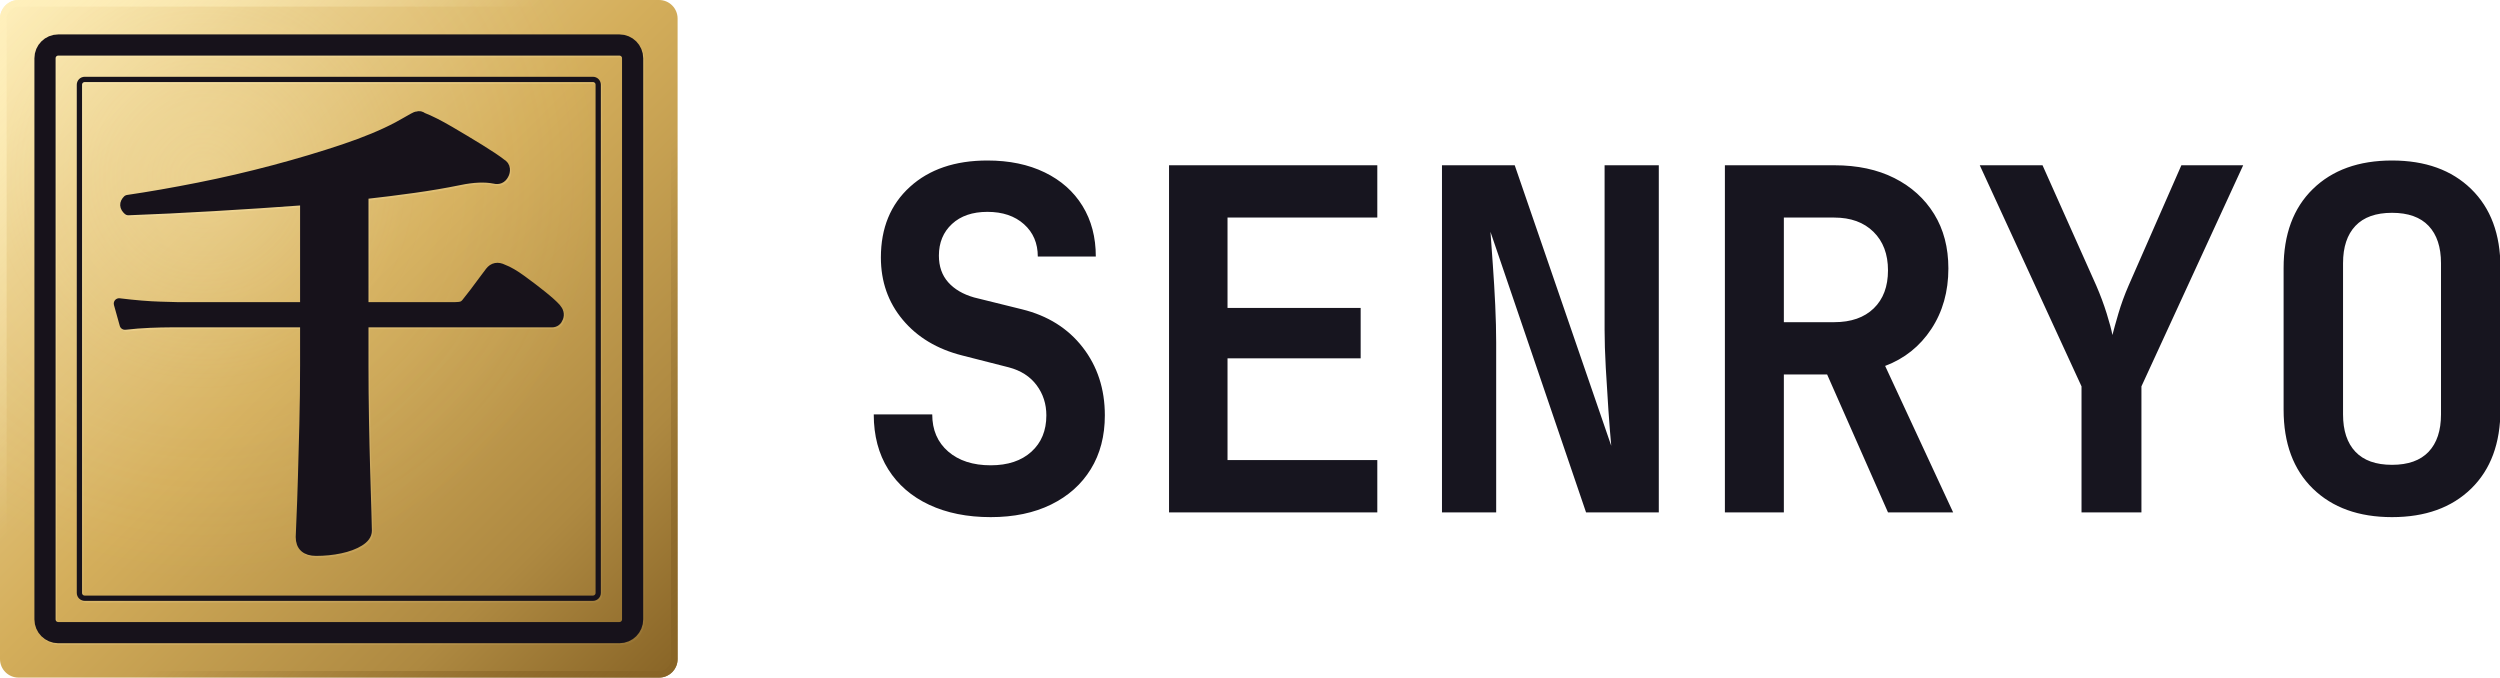
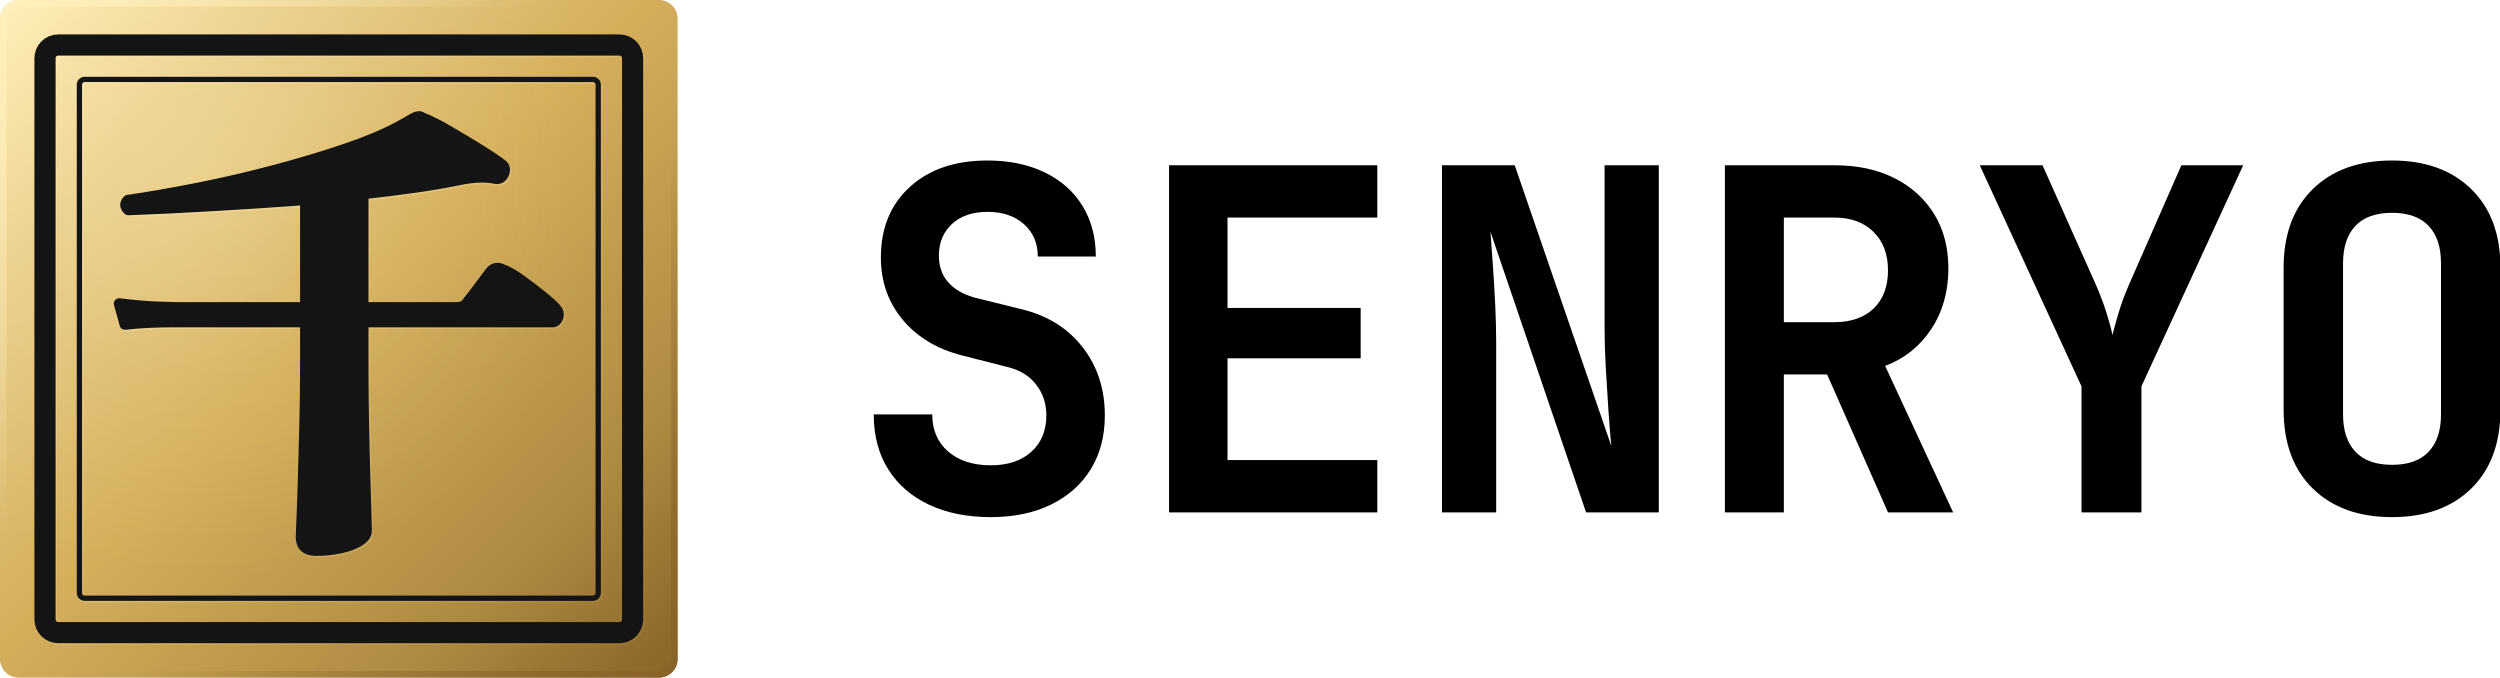
<svg xmlns="http://www.w3.org/2000/svg" viewBox="0 0 701 190" width="701" height="190" role="img" aria-label="Senryo 千両">
  <defs>
    <linearGradient id="senryo-leaf" x1="0" y1="0" x2="1" y2="1">
      <stop offset="0" stop-color="#FFF0BC" />
      <stop offset="0.2" stop-color="#EACF8C" />
      <stop offset="0.48" stop-color="#D4AE5B" />
      <stop offset="0.8" stop-color="#AE8941" />
      <stop offset="1" stop-color="#886426" />
    </linearGradient>
    <radialGradient id="senryo-leaf-sheen" cx=".3" cy=".26" r=".6">
      <stop offset="0" stop-color="#FFF0BC" stop-opacity=".26" />
      <stop offset=".5" stop-color="#FFF0BC" stop-opacity=".08" />
      <stop offset="1" stop-color="#FFF0BC" stop-opacity="0" />
    </radialGradient>
    <linearGradient id="senryo-leaf-bevel" x1="0" y1="0" x2="1" y2="1">
      <stop offset="0" stop-color="#FFF0BC" stop-opacity="0.85" />
      <stop offset="0.4" stop-color="#FFF0BC" stop-opacity="0" />
      <stop offset="0.6" stop-color="#886426" stop-opacity="0" />
      <stop offset="1" stop-color="#886426" stop-opacity="0.85" />
    </linearGradient>
    <linearGradient id="senryo-leaf-catch" x1="0" y1="0" x2="1" y2="1">
      <stop offset="0" stop-color="#FFF0BC" />
      <stop offset="1" stop-color="#FFF0BC" stop-opacity="0.2" />
    </linearGradient>
  </defs>
  <g transform="translate(0.00 0.00)">
    <rect width="190.0" height="190.0" rx="5.20" fill="url(#senryo-leaf)" />
    <rect width="190.0" height="190.0" rx="5.20" fill="url(#senryo-leaf-sheen)" />
    <rect x="0.93" y="0.93" width="188.14" height="188.14" rx="4.27" fill="none" stroke="url(#senryo-leaf-bevel)" stroke-width="1.86" />
    <g transform="translate(0.37 0.48)" opacity="0.3">
      <rect x="12.62" y="12.62" width="164.77" height="164.77" rx="3.71" fill="none" stroke="url(#senryo-leaf-catch)" stroke-width="5.94" />
      <rect x="22.27" y="22.27" width="145.47" height="145.47" rx="1.48" fill="none" stroke="url(#senryo-leaf-catch)" stroke-width="1.48" />
      <path fill="url(#senryo-leaf-catch)" stroke="url(#senryo-leaf-catch)" stroke-linejoin="round" transform="translate(26.73 144.58) scale(0.13605)" stroke-width="22" d="M455.0 72Q424.0 72 424.0 44Q424.0 40 425.5 7.0Q427.0 -26 428.5 -77.0Q430.0 -128 431.5 -188.5Q433.0 -249 433.0 -309V-399H170.0Q170.0 -399 153.5 -399.0Q137.0 -399 112.0 -398.0Q87.0 -397 61.0 -394L49.0 -437Q98.0 -431 134.0 -430.0Q170.0 -429 170.0 -429H433.0V-651Q338.0 -644 243.5 -638.5Q149.0 -633 68.0 -630Q57.0 -640 67.0 -650Q135.0 -660 213.0 -675.5Q291.0 -691 368.0 -711.5Q445.0 -732 512.0 -754.5Q579.0 -777 624.0 -801Q633.0 -806 641.0 -810.5Q649.0 -815 656.0 -819Q661.0 -822 664.0 -822Q669.0 -824 674.0 -820Q697.0 -811 729.5 -792.0Q762.0 -773 792.0 -754.5Q822.0 -736 836.0 -725Q843.0 -721 843.5 -714.5Q844.0 -708 841.0 -703Q835.0 -692 823.0 -695Q793.0 -701 750.0 -692Q706.0 -683 656.0 -676.0Q606.0 -669 552.0 -663V-429H741.0Q751.0 -429 756.5 -431.0Q762.0 -433 767.0 -440Q772.0 -446 781.5 -458.5Q791.0 -471 800.5 -484.0Q810.0 -497 814.0 -502Q824.0 -515 840.0 -507Q856.0 -501 878.0 -485.0Q900.0 -469 920.0 -453.0Q940.0 -437 949.0 -427Q957.0 -418 953.5 -408.5Q950.0 -399 941.0 -399H552.0V-309Q552.0 -256 553.0 -198.5Q554.0 -141 555.5 -91.0Q557.0 -41 558.0 -7.5Q559.0 26 559.0 31Q559.0 43 543.5 52.5Q528.0 62 504.5 67.0Q481.0 72 455.0 72Z" />
    </g>
-     <rect x="12.62" y="12.62" width="164.77" height="164.77" rx="3.71" fill="none" stroke="#17121B" stroke-width="5.94" />
-     <rect x="22.27" y="22.27" width="145.47" height="145.47" rx="1.48" fill="none" stroke="#17121B" stroke-width="1.48" />
-     <path fill="#17121B" stroke="#17121B" stroke-linejoin="round" transform="translate(26.73 144.58) scale(0.13605)" stroke-width="22" d="M455.0 72Q424.0 72 424.0 44Q424.0 40 425.5 7.0Q427.0 -26 428.5 -77.0Q430.0 -128 431.5 -188.5Q433.0 -249 433.0 -309V-399H170.0Q170.0 -399 153.5 -399.0Q137.0 -399 112.0 -398.0Q87.0 -397 61.0 -394L49.0 -437Q98.0 -431 134.0 -430.0Q170.0 -429 170.0 -429H433.0V-651Q338.0 -644 243.5 -638.5Q149.0 -633 68.0 -630Q57.0 -640 67.0 -650Q135.0 -660 213.0 -675.5Q291.0 -691 368.0 -711.5Q445.0 -732 512.0 -754.5Q579.0 -777 624.0 -801Q633.0 -806 641.0 -810.5Q649.0 -815 656.0 -819Q661.0 -822 664.0 -822Q669.0 -824 674.0 -820Q697.0 -811 729.5 -792.0Q762.0 -773 792.0 -754.5Q822.0 -736 836.0 -725Q843.0 -721 843.5 -714.5Q844.0 -708 841.0 -703Q835.0 -692 823.0 -695Q793.0 -701 750.0 -692Q706.0 -683 656.0 -676.0Q606.0 -669 552.0 -663V-429H741.0Q751.0 -429 756.5 -431.0Q762.0 -433 767.0 -440Q772.0 -446 781.5 -458.5Q791.0 -471 800.5 -484.0Q810.0 -497 814.0 -502Q824.0 -515 840.0 -507Q856.0 -501 878.0 -485.0Q900.0 -469 920.0 -453.0Q940.0 -437 949.0 -427Q957.0 -418 953.5 -408.5Q950.0 -399 941.0 -399H552.0V-309Q552.0 -256 553.0 -198.5Q554.0 -141 555.5 -91.0Q557.0 -41 558.0 -7.5Q559.0 26 559.0 31Q559.0 43 543.5 52.5Q528.0 62 504.5 67.0Q481.0 72 455.0 72Z" />
+     <rect x="12.62" y="12.62" width="164.77" height="164.77" rx="3.71" fill="none" stroke="#141414" stroke-width="5.94" />
+     <rect x="22.27" y="22.27" width="145.47" height="145.47" rx="1.48" fill="none" stroke="#141414" stroke-width="1.48" />
+     <path fill="#141414" stroke="#141414" stroke-linejoin="round" transform="translate(26.73 144.58) scale(0.13605)" stroke-width="22" d="M455.0 72Q424.0 72 424.0 44Q424.0 40 425.5 7.0Q427.0 -26 428.5 -77.0Q430.0 -128 431.5 -188.5Q433.0 -249 433.0 -309V-399H170.0Q170.0 -399 153.5 -399.0Q137.0 -399 112.0 -398.0Q87.0 -397 61.0 -394L49.0 -437Q98.0 -431 134.0 -430.0Q170.0 -429 170.0 -429H433.0V-651Q338.0 -644 243.5 -638.5Q149.0 -633 68.0 -630Q57.0 -640 67.0 -650Q135.0 -660 213.0 -675.5Q291.0 -691 368.0 -711.5Q445.0 -732 512.0 -754.5Q579.0 -777 624.0 -801Q633.0 -806 641.0 -810.5Q649.0 -815 656.0 -819Q661.0 -822 664.0 -822Q669.0 -824 674.0 -820Q697.0 -811 729.5 -792.0Q762.0 -773 792.0 -754.5Q822.0 -736 836.0 -725Q843.0 -721 843.5 -714.5Q844.0 -708 841.0 -703Q835.0 -692 823.0 -695Q793.0 -701 750.0 -692Q706.0 -683 656.0 -676.0Q606.0 -669 552.0 -663V-429H741.0Q751.0 -429 756.5 -431.0Q762.0 -433 767.0 -440Q772.0 -446 781.5 -458.5Q791.0 -471 800.5 -484.0Q810.0 -497 814.0 -502Q824.0 -515 840.0 -507Q856.0 -501 878.0 -485.0Q900.0 -469 920.0 -453.0Q940.0 -437 949.0 -427Q957.0 -418 953.5 -408.5Q950.0 -399 941.0 -399H552.0V-309Q552.0 -256 553.0 -198.5Q554.0 -141 555.5 -91.0Q557.0 -41 558.0 -7.5Q559.0 26 559.0 31Q559.0 43 543.5 52.5Q528.0 62 504.5 67.0Q481.0 72 455.0 72Z" />
  </g>
-   <path transform="translate(237.40 143.67) scale(0.13333)" fill="#17151F" d="M303.0 10Q229.0 10 173.5 -16.0Q118.0 -42 87.5 -90.5Q57.0 -139 57.0 -206H180.0Q180.0 -157 213.5 -128.0Q247.0 -99 303.0 -99Q357.0 -99 388.5 -127.5Q420.0 -156 420.0 -204Q420.0 -240 399.5 -267.5Q379.0 -295 341.0 -305L243.0 -330Q164.0 -350 118.0 -405.0Q72.0 -460 72.0 -536Q72.0 -629 133.0 -684.5Q194.0 -740 296.0 -740Q365.0 -740 416.5 -715.0Q468.0 -690 496.0 -644.5Q524.0 -599 524.0 -538H402.0Q402.0 -580 373.0 -606.0Q344.0 -632 296.0 -632Q249.0 -632 221.5 -606.5Q194.0 -581 194.0 -540Q194.0 -506 213.5 -484.0Q233.0 -462 268.0 -452L369.0 -427Q450.0 -407 496.5 -347.0Q543.0 -287 543.0 -204Q543.0 -139 513.5 -91.0Q484.0 -43 430.0 -16.5Q376.0 10 303.0 10ZM678.0 0V-730H1116.0V-620H801.0V-430H1081.0V-324H801.0V-110H1116.0V0ZM1252.0 0V-730H1405.0L1608.0 -140Q1605.0 -172 1602.0 -215.5Q1599.0 -259 1596.5 -304.0Q1594.0 -349 1594.0 -384V-730H1708.0V0H1555.0L1354.0 -590Q1356.0 -561 1359.0 -520.0Q1362.0 -479 1364.0 -436.0Q1366.0 -393 1366.0 -357V0ZM1847.0 0V-730H2077.0Q2150.0 -730 2203.5 -703.0Q2257.0 -676 2287.0 -627.5Q2317.0 -579 2317.0 -513Q2317.0 -440 2281.0 -385.5Q2245.0 -331 2184.0 -308L2327.0 0H2190.0L2062.0 -290H1971.0V0ZM1971.0 -400H2077.0Q2130.0 -400 2160.0 -429.0Q2190.0 -458 2190.0 -509Q2190.0 -560 2159.5 -590.0Q2129.0 -620 2077.0 -620H1971.0ZM2597.0 0V-265L2383.0 -730H2515.0L2628.0 -477Q2641.0 -447 2650.0 -418.0Q2659.0 -389 2662.0 -373Q2666.0 -389 2674.5 -418.0Q2683.0 -447 2696.0 -477L2807.0 -730H2937.0L2723.0 -265V0ZM3250.0 10Q3145.0 10 3083.5 -50.0Q3022.0 -110 3022.0 -216V-514Q3022.0 -620 3083.5 -680.0Q3145.0 -740 3250.0 -740Q3355.0 -740 3416.5 -680.0Q3478.0 -620 3478.0 -515V-216Q3478.0 -110 3416.5 -50.0Q3355.0 10 3250.0 10ZM3250.0 -100Q3301.0 -100 3327.0 -127.5Q3353.0 -155 3353.0 -206V-524Q3353.0 -575 3327.0 -602.5Q3301.0 -630 3250.0 -630Q3199.0 -630 3173.0 -602.5Q3147.0 -575 3147.0 -524V-206Q3147.0 -155 3173.0 -127.5Q3199.0 -100 3250.0 -100Z" />
+   <path transform="translate(237.40 143.67) scale(0.13333)" fill="#000000" d="M303.0 10Q229.0 10 173.5 -16.0Q118.0 -42 87.5 -90.5Q57.0 -139 57.0 -206H180.0Q180.0 -157 213.5 -128.0Q247.0 -99 303.0 -99Q357.0 -99 388.5 -127.5Q420.0 -156 420.0 -204Q420.0 -240 399.5 -267.5Q379.0 -295 341.0 -305L243.0 -330Q164.0 -350 118.0 -405.0Q72.0 -460 72.0 -536Q72.0 -629 133.0 -684.5Q194.0 -740 296.0 -740Q365.0 -740 416.5 -715.0Q468.0 -690 496.0 -644.5Q524.0 -599 524.0 -538H402.0Q402.0 -580 373.0 -606.0Q344.0 -632 296.0 -632Q249.0 -632 221.5 -606.5Q194.0 -581 194.0 -540Q194.0 -506 213.5 -484.0Q233.0 -462 268.0 -452L369.0 -427Q450.0 -407 496.5 -347.0Q543.0 -287 543.0 -204Q543.0 -139 513.5 -91.0Q484.0 -43 430.0 -16.5Q376.0 10 303.0 10ZM678.0 0V-730H1116.0V-620H801.0V-430H1081.0V-324H801.0V-110H1116.0V0ZM1252.0 0V-730H1405.0L1608.0 -140Q1605.0 -172 1602.0 -215.5Q1599.0 -259 1596.5 -304.0Q1594.0 -349 1594.0 -384V-730H1708.0V0H1555.0L1354.0 -590Q1356.0 -561 1359.0 -520.0Q1362.0 -479 1364.0 -436.0Q1366.0 -393 1366.0 -357V0ZM1847.0 0V-730H2077.0Q2150.0 -730 2203.5 -703.0Q2257.0 -676 2287.0 -627.5Q2317.0 -579 2317.0 -513Q2317.0 -440 2281.0 -385.5Q2245.0 -331 2184.0 -308L2327.0 0H2190.0L2062.0 -290H1971.0V0ZM1971.0 -400H2077.0Q2130.0 -400 2160.0 -429.0Q2190.0 -458 2190.0 -509Q2190.0 -560 2159.5 -590.0Q2129.0 -620 2077.0 -620H1971.0ZM2597.0 0V-265L2383.0 -730H2515.0L2628.0 -477Q2641.0 -447 2650.0 -418.0Q2659.0 -389 2662.0 -373Q2666.0 -389 2674.5 -418.0Q2683.0 -447 2696.0 -477L2807.0 -730H2937.0L2723.0 -265V0ZM3250.0 10Q3145.0 10 3083.5 -50.0Q3022.0 -110 3022.0 -216V-514Q3022.0 -620 3083.5 -680.0Q3145.0 -740 3250.0 -740Q3355.0 -740 3416.5 -680.0Q3478.0 -620 3478.0 -515V-216Q3478.0 -110 3416.5 -50.0Q3355.0 10 3250.0 10ZM3250.0 -100Q3301.0 -100 3327.0 -127.5Q3353.0 -155 3353.0 -206V-524Q3353.0 -575 3327.0 -602.5Q3301.0 -630 3250.0 -630Q3199.0 -630 3173.0 -602.5Q3147.0 -575 3147.0 -524V-206Q3147.0 -155 3173.0 -127.5Q3199.0 -100 3250.0 -100Z" />
</svg>
